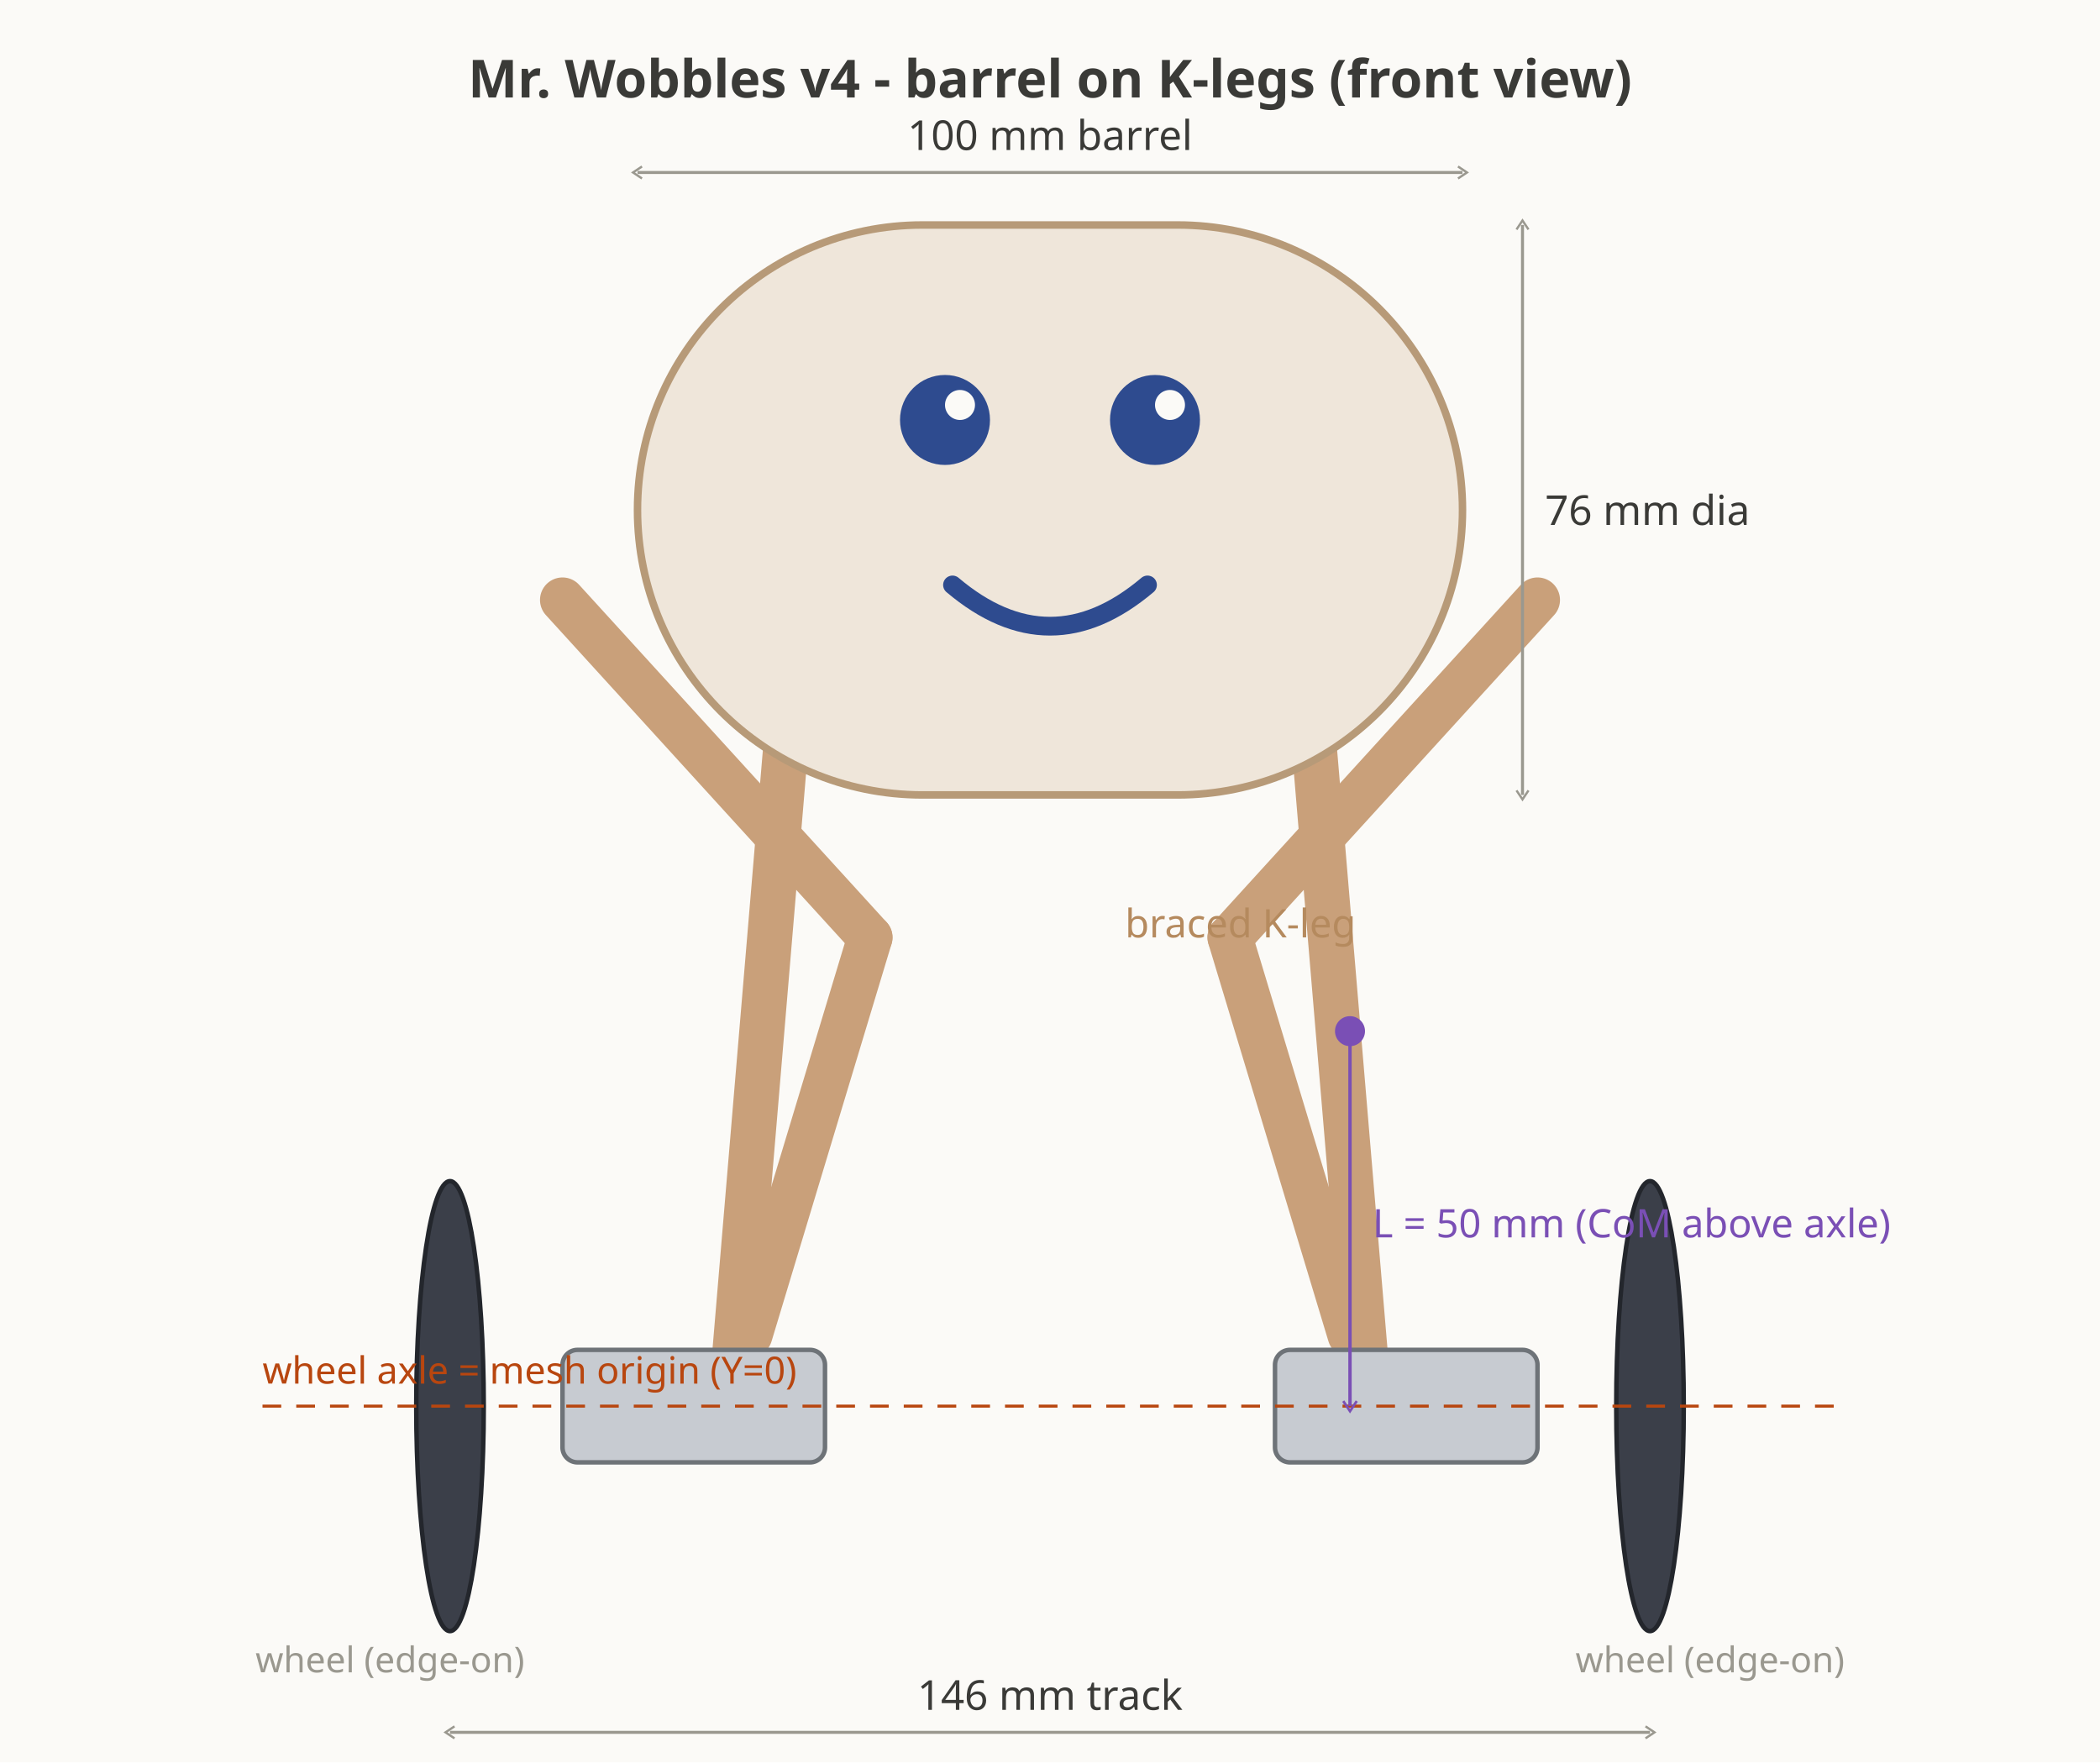
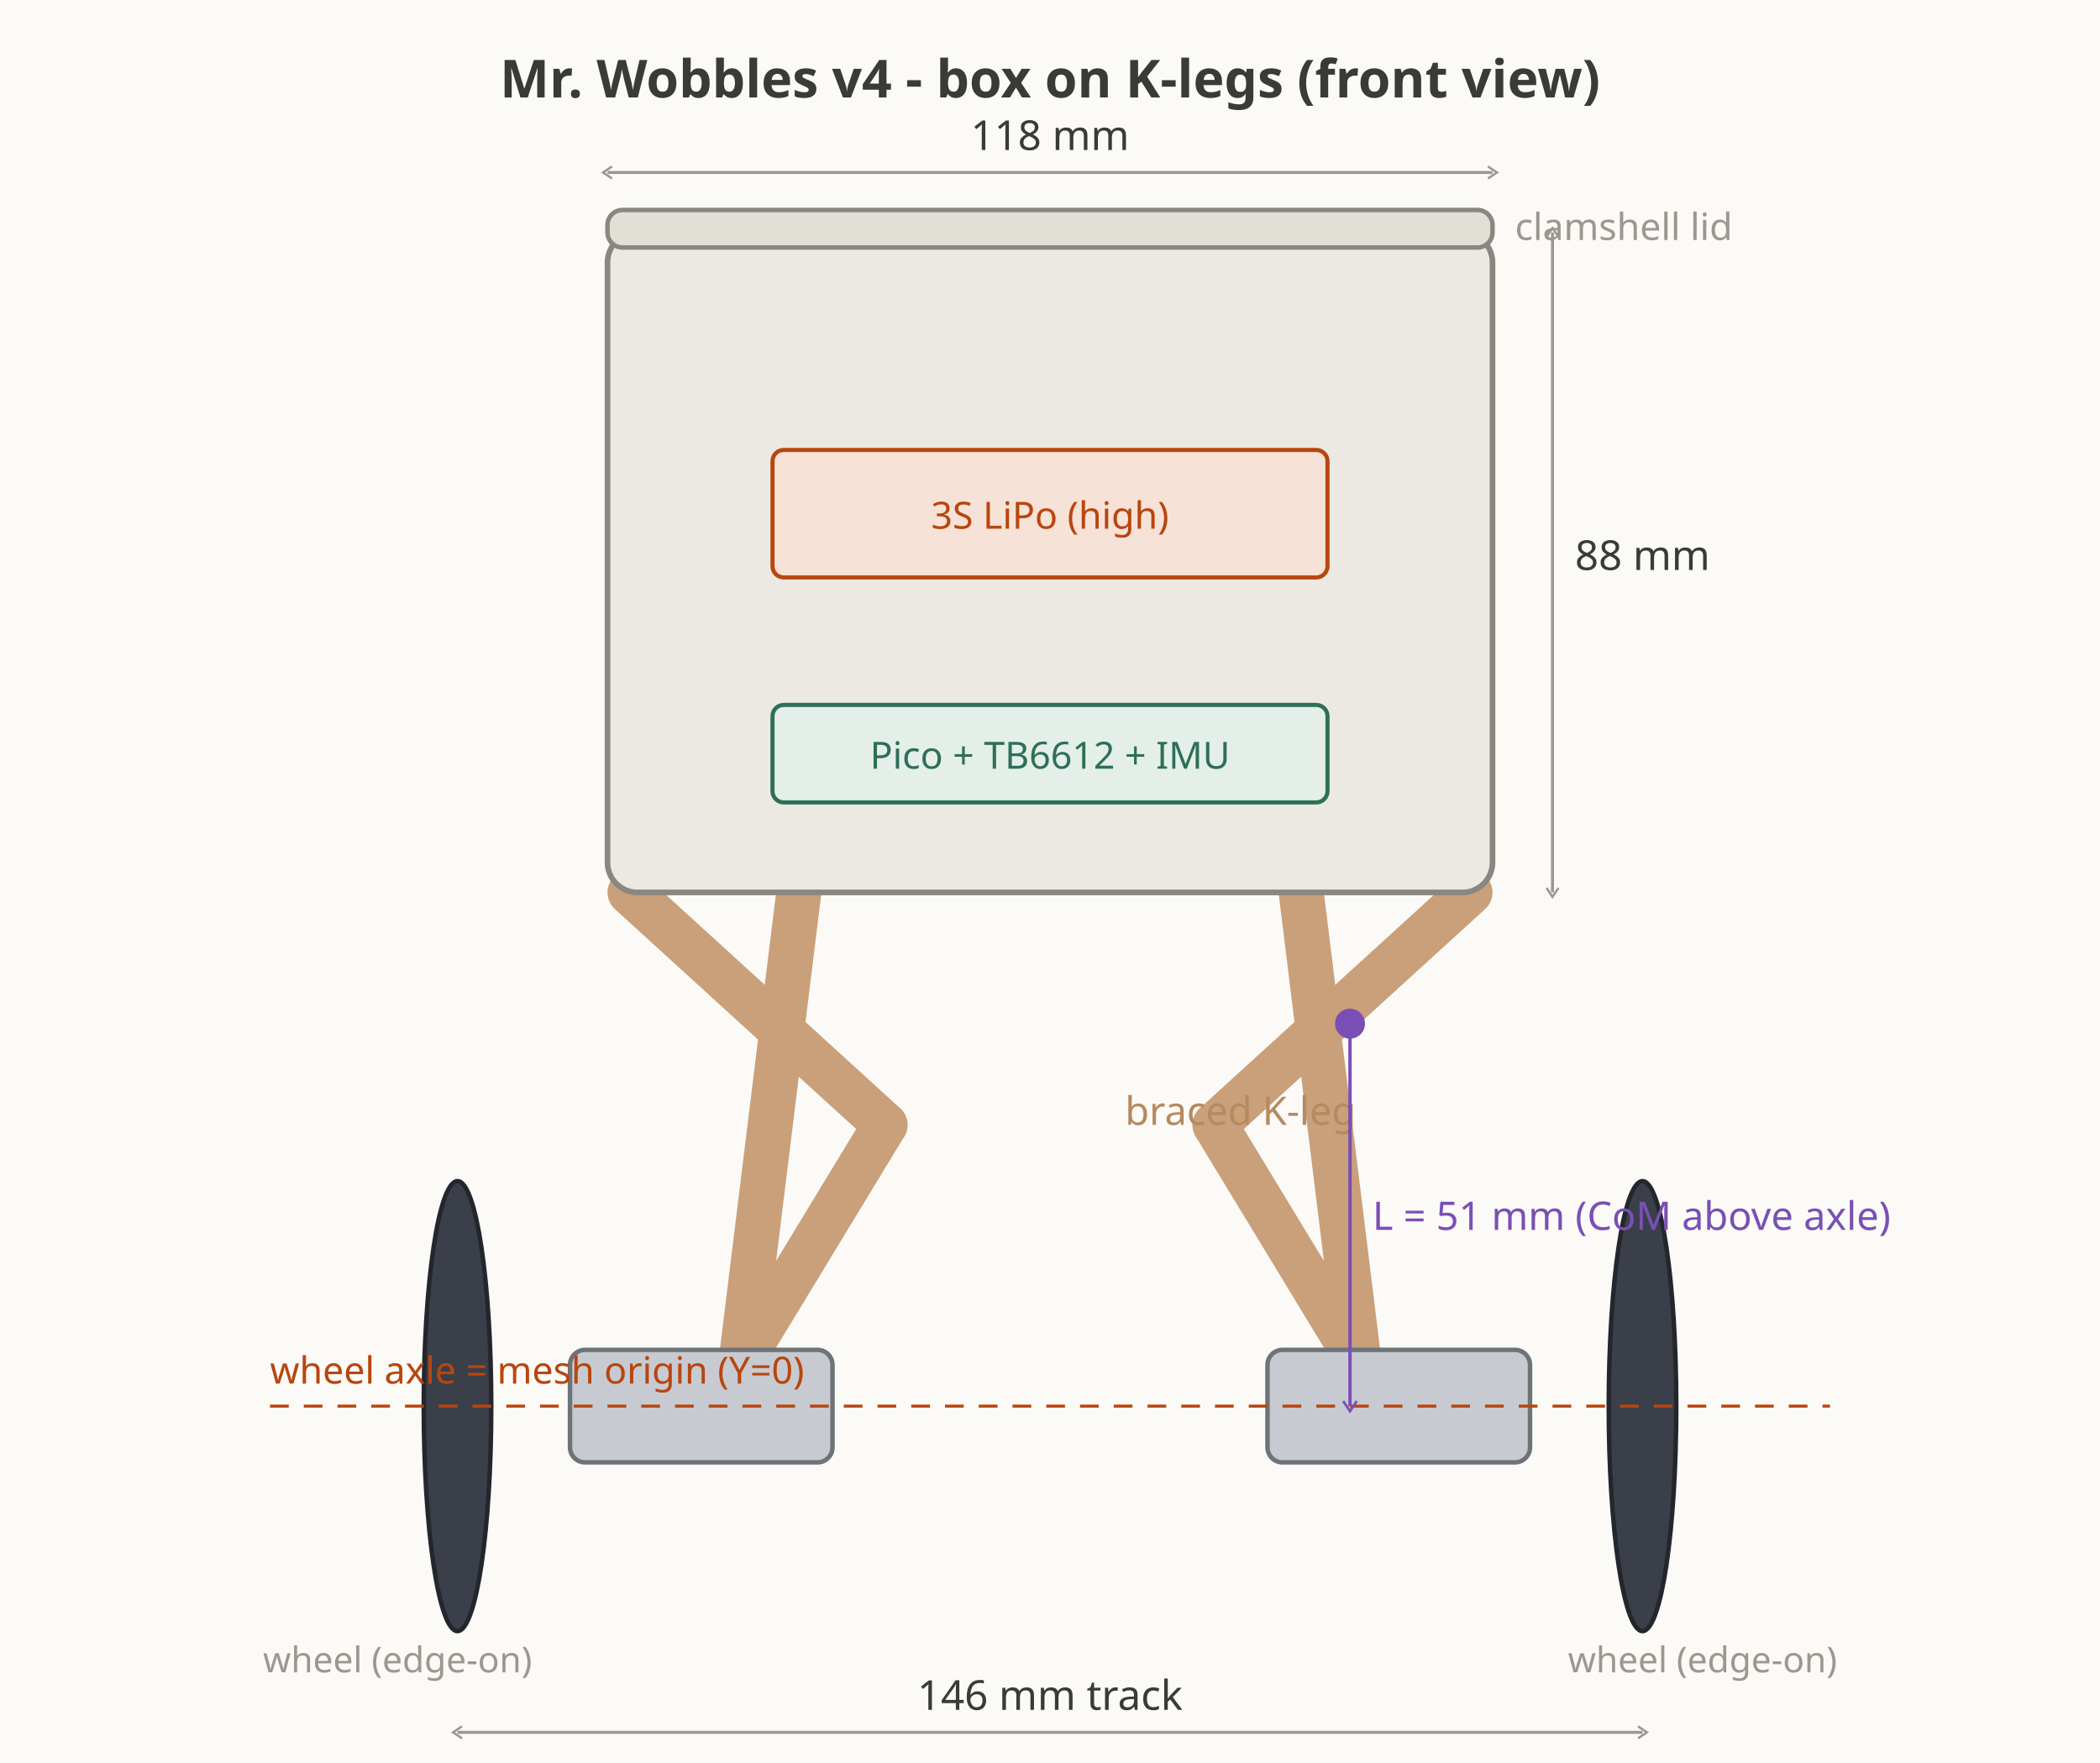
<svg xmlns="http://www.w3.org/2000/svg" width="560" height="470" viewBox="0 0 560 470" role="img">
  <rect width="560" height="470" fill="#FBFAF7" />
  <defs>
    <marker id="a" viewBox="0 0 10 10" refX="5" refY="5" markerWidth="5" markerHeight="5" orient="auto-start-reverse">
      <path d="M2 1L8 5L2 9" fill="none" stroke="context-stroke" stroke-width="1.5" />
    </marker>
  </defs>
-   <text x="280" y="26" text-anchor="middle" font-family="sans-serif" font-size="14" font-weight="600" fill="#3A3A37">Mr. Wobbles v4 - barrel on K-legs (front view)</text>
+   <text x="280" y="26" text-anchor="middle" font-family="sans-serif" font-size="14" font-weight="600" fill="#3A3A37">Mr. Wobbles v4 - box on K-legs (front view)</text>
  <g stroke="#C9A07A" stroke-width="12" stroke-linecap="round" fill="none">
-     <line x1="214" y1="146" x2="196" y2="360" />
-     <line x1="150" y1="160" x2="232" y2="250" />
-     <line x1="232" y1="250" x2="200" y2="356" />
-     <line x1="346" y1="146" x2="364" y2="360" />
-     <line x1="410" y1="160" x2="328" y2="250" />
-     <line x1="328" y1="250" x2="360" y2="356" />
+     <line x1="214" y1="230" x2="198" y2="360" />
+     <line x1="168" y1="238" x2="236" y2="300" />
+     <line x1="236" y1="300" x2="202" y2="356" />
+     <line x1="346" y1="230" x2="362" y2="360" />
+     <line x1="392" y1="238" x2="324" y2="300" />
+     <line x1="324" y1="300" x2="358" y2="356" />
  </g>
-   <text x="300" y="250" font-family="sans-serif" font-size="10.5" fill="#B58A5E">braced K-leg</text>
-   <rect x="150" y="360" width="70" height="30" rx="4" fill="#C7CBD1" stroke="#6E7378" stroke-width="1.2" />
-   <rect x="340" y="360" width="70" height="30" rx="4" fill="#C7CBD1" stroke="#6E7378" stroke-width="1.2" />
-   <ellipse cx="120" cy="375" rx="9" ry="60" fill="#3B3F49" stroke="#23262C" stroke-width="1.2" />
-   <ellipse cx="440" cy="375" rx="9" ry="60" fill="#3B3F49" stroke="#23262C" stroke-width="1.2" />
-   <text x="104" y="446" text-anchor="middle" font-family="sans-serif" font-size="9.5" fill="#9A988F">wheel (edge-on)</text>
-   <text x="456" y="446" text-anchor="middle" font-family="sans-serif" font-size="9.5" fill="#9A988F">wheel (edge-on)</text>
-   <rect x="170" y="60" width="220" height="152" rx="76" fill="#EFE6DA" stroke="#B79A78" stroke-width="2" />
-   <circle cx="252" cy="112" r="12" fill="#2E4B8F" />
-   <circle cx="308" cy="112" r="12" fill="#2E4B8F" />
-   <circle cx="256" cy="108" r="4" fill="#FBFAF7" />
-   <circle cx="312" cy="108" r="4" fill="#FBFAF7" />
-   <path d="M254 156 Q280 178 306 156" fill="none" stroke="#2E4B8F" stroke-width="5" stroke-linecap="round" />
-   <line x1="70" y1="375" x2="490" y2="375" stroke="#B8460F" stroke-width="0.8" stroke-dasharray="5 4" />
-   <text x="70" y="369" font-family="sans-serif" font-size="10" fill="#B8460F">wheel axle = mesh origin (Y=0)</text>
-   <circle cx="360" cy="275" r="4" fill="#7A4FB5" />
-   <line x1="360" y1="375" x2="360" y2="275" stroke="#7A4FB5" stroke-width="0.9" marker-start="url(#a)" marker-end="url(#a)" />
-   <text x="366" y="330" font-family="sans-serif" font-size="10.5" fill="#7A4FB5">L = 50 mm (CoM above axle)</text>
-   <line x1="170" y1="46" x2="390" y2="46" stroke="#9A988F" stroke-width="0.8" marker-start="url(#a)" marker-end="url(#a)" />
-   <text x="280" y="40" text-anchor="middle" font-family="sans-serif" font-size="11" fill="#3A3A37">100 mm barrel</text>
-   <line x1="406" y1="60" x2="406" y2="212" stroke="#9A988F" stroke-width="0.8" marker-start="url(#a)" marker-end="url(#a)" />
-   <text x="412" y="140" font-family="sans-serif" font-size="11" fill="#3A3A37">76 mm dia</text>
-   <line x1="120" y1="462" x2="440" y2="462" stroke="#9A988F" stroke-width="0.8" marker-start="url(#a)" marker-end="url(#a)" />
+   <text x="300" y="300" font-family="sans-serif" font-size="10.5" fill="#B58A5E">braced K-leg</text>
+   <rect x="152" y="360" width="70" height="30" rx="4" fill="#C7CBD1" stroke="#6E7378" stroke-width="1.2" />
+   <rect x="338" y="360" width="70" height="30" rx="4" fill="#C7CBD1" stroke="#6E7378" stroke-width="1.2" />
+   <ellipse cx="122" cy="375" rx="9" ry="60" fill="#3B3F49" stroke="#23262C" stroke-width="1.2" />
+   <ellipse cx="438" cy="375" rx="9" ry="60" fill="#3B3F49" stroke="#23262C" stroke-width="1.2" />
+   <text x="106" y="446" text-anchor="middle" font-family="sans-serif" font-size="9.5" fill="#9A988F">wheel (edge-on)</text>
+   <text x="454" y="446" text-anchor="middle" font-family="sans-serif" font-size="9.5" fill="#9A988F">wheel (edge-on)</text>
+   <rect x="162" y="62" width="236" height="176" rx="8" fill="#EBE9E2" stroke="#888780" stroke-width="1.5" />
+   <rect x="162" y="56" width="236" height="10" rx="4" fill="#E1DFD6" stroke="#888780" stroke-width="1.2" />
+   <text x="404" y="64" font-family="sans-serif" font-size="10" fill="#9A988F">clamshell lid</text>
+   <rect x="206" y="120" width="148" height="34" rx="3" fill="#F6E2D6" stroke="#B8460F" stroke-width="1.1" />
+   <text x="280" y="141" text-anchor="middle" font-family="sans-serif" font-size="10" fill="#B8460F">3S LiPo (high)</text>
+   <rect x="206" y="188" width="148" height="26" rx="3" fill="#E4EFEA" stroke="#2E6F57" stroke-width="1.1" />
+   <text x="280" y="205" text-anchor="middle" font-family="sans-serif" font-size="10" fill="#2E6F57">Pico + TB6612 + IMU</text>
+   <line x1="72" y1="375" x2="488" y2="375" stroke="#B8460F" stroke-width="0.8" stroke-dasharray="5 4" />
+   <text x="72" y="369" font-family="sans-serif" font-size="10" fill="#B8460F">wheel axle = mesh origin (Y=0)</text>
+   <circle cx="360" cy="273" r="4" fill="#7A4FB5" />
+   <line x1="360" y1="375" x2="360" y2="273" stroke="#7A4FB5" stroke-width="0.9" marker-start="url(#a)" marker-end="url(#a)" />
+   <text x="366" y="328" font-family="sans-serif" font-size="10.5" fill="#7A4FB5">L = 51 mm (CoM above axle)</text>
+   <line x1="162" y1="46" x2="398" y2="46" stroke="#9A988F" stroke-width="0.8" marker-start="url(#a)" marker-end="url(#a)" />
+   <text x="280" y="40" text-anchor="middle" font-family="sans-serif" font-size="11" fill="#3A3A37">118 mm</text>
+   <line x1="414" y1="62" x2="414" y2="238" stroke="#9A988F" stroke-width="0.8" marker-start="url(#a)" marker-end="url(#a)" />
+   <text x="420" y="152" font-family="sans-serif" font-size="11" fill="#3A3A37">88 mm</text>
+   <line x1="122" y1="462" x2="438" y2="462" stroke="#9A988F" stroke-width="0.8" marker-start="url(#a)" marker-end="url(#a)" />
  <text x="280" y="456" text-anchor="middle" font-family="sans-serif" font-size="11" fill="#3A3A37">146 mm track</text>
</svg>
